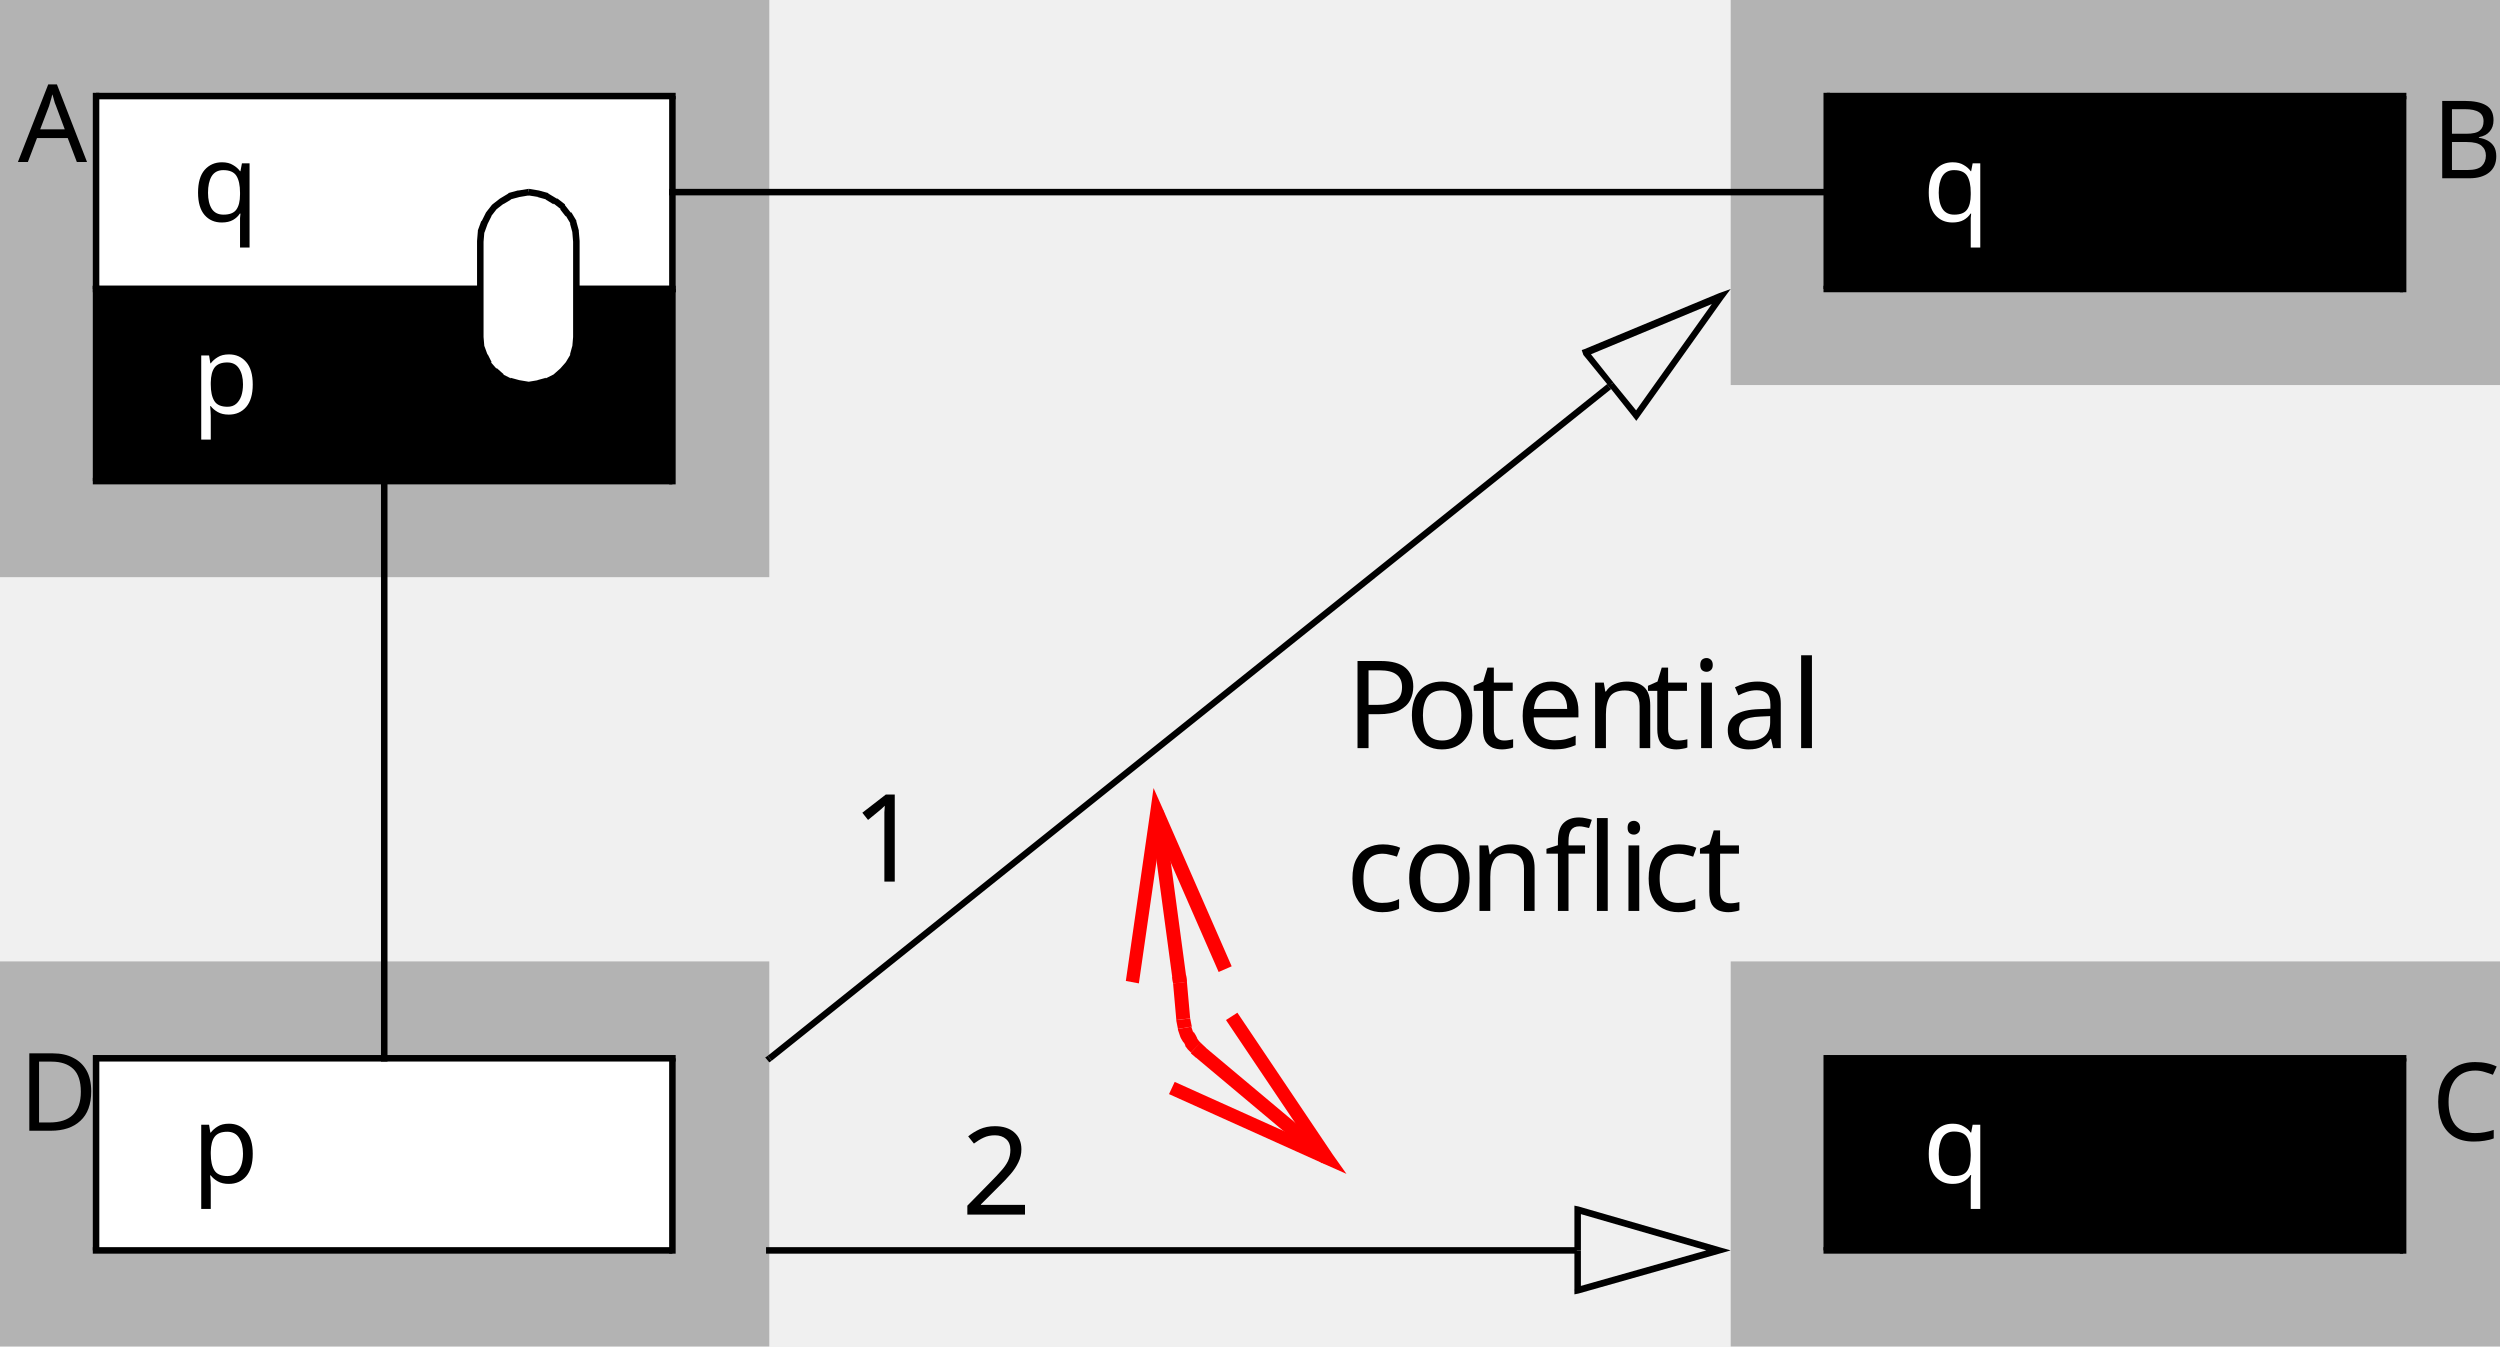
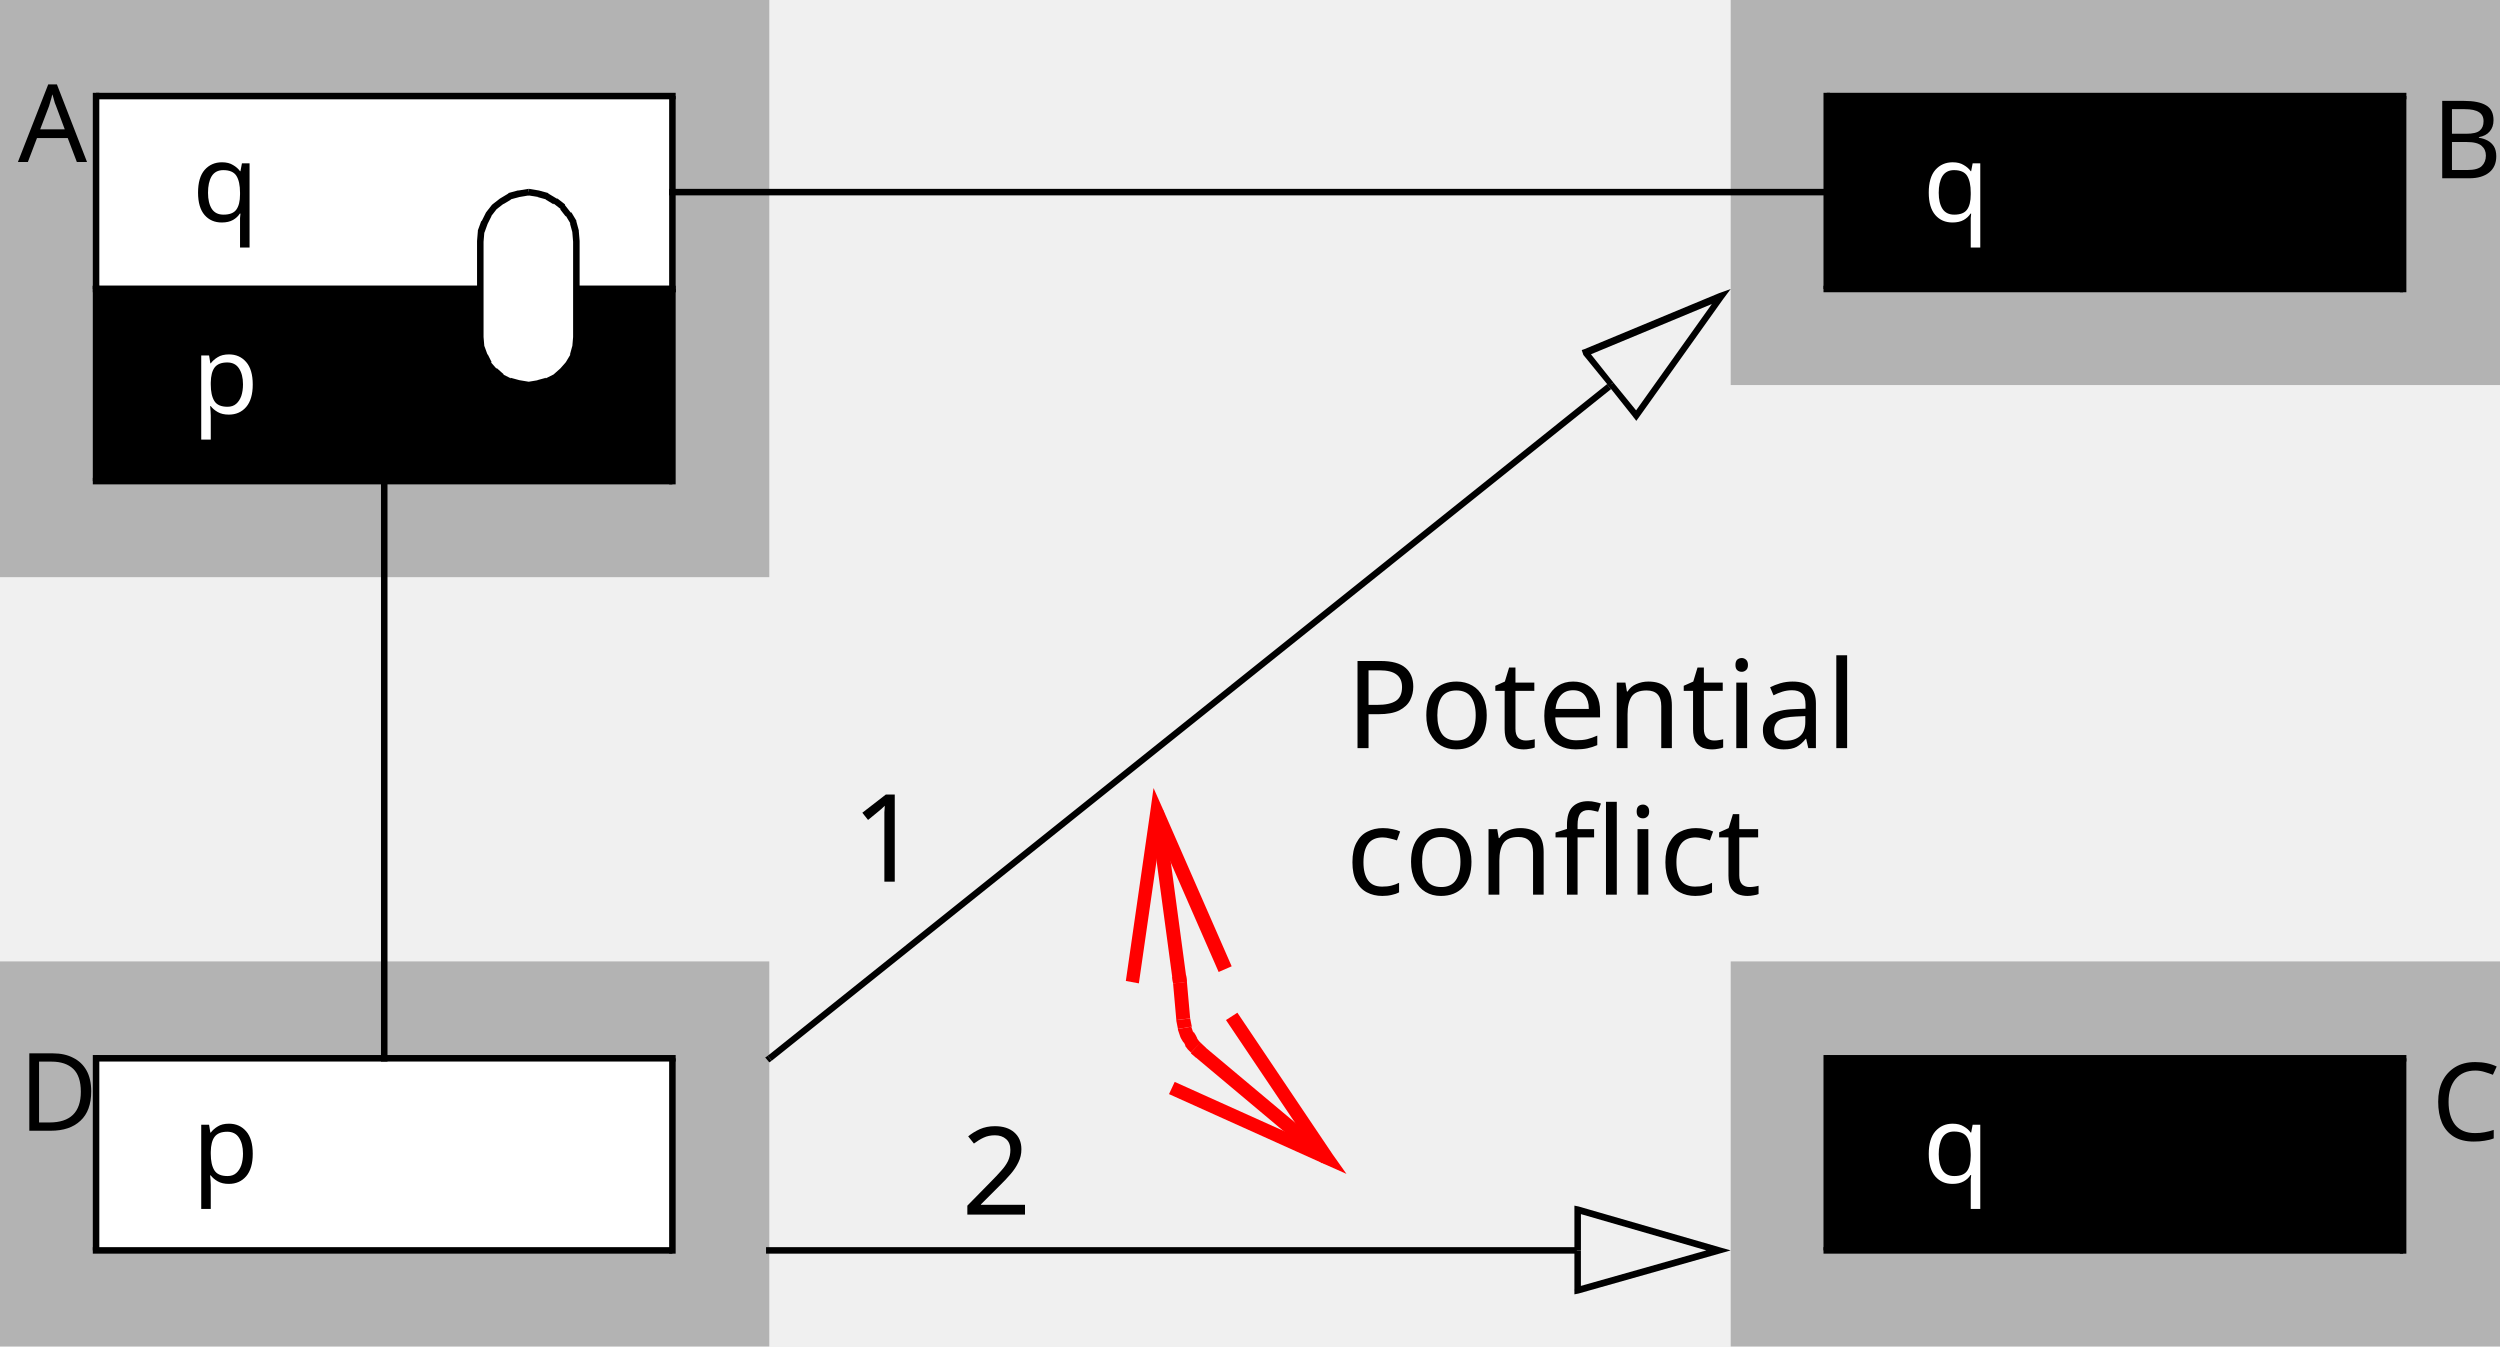
- <svg xmlns="http://www.w3.org/2000/svg" version="1.1" id="Layer_1" x="0px" y="0px" width="184.26px" height="99.24px" viewBox="0 0 184.26 99.24" style="enable-background:new 0 0 184.26 99.24;" xml:space="preserve">
-   <rect y="70.86" style="fill:#B3B3B3;" width="56.7" height="28.38" />
-   <rect x="127.56" style="fill:#B3B3B3;" width="56.7" height="28.38" />
-   <rect style="fill:#B3B3B3;" width="56.7" height="42.54" />
-   <text transform="matrix(1 0 0 1 1.3198 11.9399)" style="font-family:'ProductusSemibold'; font-size:7.98;">A</text>
-   <text transform="matrix(1 0 0 1 1.3794 83.3403)" style="font-family:'ProductusSemibold'; font-size:7.98;">D</text>
-   <text transform="matrix(1 0 0 1 179.2197 13.1401)" style="font-family:'ProductusSemibold'; font-size:7.98;">B</text>
-   <polyline points="116.04,92.16 116.04,88.86 116.34,88.92 126.72,91.92 127.56,92.16 126.72,92.4 116.34,95.34 116.04,95.4   116.04,95.1 116.22,94.86 126.6,91.92 126.72,92.4 126.6,92.4 116.22,89.4 116.34,88.92 116.52,89.16 116.52,92.16 " />
+ <svg xmlns="http://www.w3.org/2000/svg" version="1.1" id="Layer_1" x="0px" y="0px" width="184.26px" height="99.24px" viewBox="0 0 184.26 99.24" enable-background="new 0 0 184.26 99.24" xml:space="preserve">
+   <rect y="70.86" fill="#B3B3B3" width="56.7" height="28.38" />
+   <rect x="127.56" fill="#B3B3B3" width="56.7" height="28.38" />
+   <rect fill="#B3B3B3" width="56.7" height="42.54" />
+   <text transform="matrix(1 0 0 1 1.3198 11.9395)" font-family="'ProductusSemibold'" font-size="7.98">A</text>
+   <text transform="matrix(1 0 0 1 1.3794 83.3398)" font-family="'ProductusSemibold'" font-size="7.98">D</text>
+   <text transform="matrix(1 0 0 1 179.2197 13.1396)" font-family="'ProductusSemibold'" font-size="7.98">B</text>
+   <polyline points="116.04,92.16 116.04,88.86 116.34,88.92 126.72,91.92 127.56,92.16 126.72,92.399 116.34,95.34 116.04,95.399   116.04,95.101 116.22,94.86 126.601,91.92 126.72,92.399 126.601,92.399 116.22,89.399 116.34,88.92 116.521,89.16 116.521,92.16   " />
  <rect x="116.04" y="92.16" width="0.479" height="2.94" />
-   <rect x="56.46" y="91.92" width="59.76" height="0.48" />
+   <rect x="56.46" y="91.92" width="59.76" height="0.479" />
  <rect x="134.64" y="7.08" width="42.48" height="14.22" />
-   <rect x="134.64" y="6.84" width="42.72" height="0.48" />
+   <rect x="134.64" y="6.84" width="42.721" height="0.48" />
  <rect x="176.88" y="7.08" width="0.479" height="14.46" />
  <rect x="134.399" y="21.06" width="42.721" height="0.48" />
-   <rect x="134.399" y="6.84" width="0.48" height="14.46" />
-   <text transform="matrix(1 0 0 1 141.7197 16.3203)" style="fill:#FFFFFF; font-family:'ProductusBook'; font-size:7.98;">q</text>
-   <rect x="7.08" y="7.08" style="fill:#FFFFFF;" width="42.48" height="14.22" />
+   <rect x="134.399" y="6.84" width="0.479" height="14.46" />
+   <text transform="matrix(1 0 0 1 141.7197 16.3203)" fill="#FFFFFF" font-family="'ProductusBook'" font-size="7.98">q</text>
+   <rect x="7.08" y="7.08" fill="#FFFFFF" width="42.48" height="14.22" />
  <rect x="7.08" y="6.84" width="42.72" height="0.48" />
  <rect x="49.319" y="7.08" width="0.48" height="14.46" />
  <rect x="6.84" y="21.06" width="42.72" height="0.48" />
  <rect x="6.84" y="6.84" width="0.48" height="14.46" />
-   <text transform="matrix(1 0 0 1 14.1597 16.3203)" style="font-family:'ProductusOSGiBookc'; font-size:7.98;">q</text>
-   <polyline points="118.56,28.44 116.7,26.16 116.58,25.8 116.76,25.74 126.72,21.6 127.56,21.3 127.02,22.02 120.779,30.78   120.6,31.02 120.42,30.78 120.42,30.48 126.66,21.72 127.02,22.02 126.96,22.08 117,26.22 116.76,25.74 117.06,25.86 118.92,28.2   " />
-   <polyline points="120.42,30.78 118.56,28.44 118.92,28.2 120.779,30.48 " />
-   <polyline points="56.58,77.82 56.399,77.94 56.7,78.3 56.88,78.18 " />
-   <polyline points="118.439,28.32 118.62,28.2 118.92,28.56 118.74,28.68 " />
-   <polyline points="56.58,77.82 56.88,78.18 118.74,28.68 118.439,28.32 " />
+   <text transform="matrix(1 0 0 1 14.1597 16.3203)" font-family="'ProductusOSGiBookc'" font-size="7.98">q</text>
+   <polyline points="118.56,28.44 116.7,26.16 116.58,25.8 116.76,25.74 126.72,21.6 127.56,21.3 127.021,22.02 120.778,30.78   120.601,31.02 120.42,30.78 120.42,30.48 126.66,21.72 127.021,22.02 126.96,22.08 117,26.22 116.76,25.74 117.06,25.86   118.92,28.2 " />
+   <polyline points="120.42,30.78 118.56,28.44 118.92,28.2 120.778,30.48 " />
+   <polyline points="56.58,77.819 56.399,77.94 56.7,78.3 56.88,78.181 " />
+   <polyline points="118.438,28.32 118.62,28.2 118.92,28.56 118.74,28.68 " />
+   <polyline points="56.58,77.819 56.88,78.181 118.74,28.68 118.438,28.32 " />
  <rect x="7.08" y="21.3" width="42.48" height="14.16" />
  <rect x="7.08" y="21.06" width="42.72" height="0.48" />
  <rect x="49.319" y="21.3" width="0.48" height="14.4" />
  <rect x="6.84" y="35.22" width="42.72" height="0.48" />
  <rect x="6.84" y="21.06" width="0.48" height="14.4" />
-   <text transform="matrix(1 0 0 1 14.1597 30.48)" style="fill:#FFFFFF; font-family:'ProductusBook'; font-size:7.98;">p</text>
-   <polyline style="fill-rule:evenodd;clip-rule:evenodd;fill:#FFFFFF;" points="38.939,14.16 38.22,14.28 37.56,14.46 36.96,14.82   36.42,15.24 36,15.78 35.7,16.38 35.46,17.04 35.399,17.76 35.399,24.84 35.46,25.56 35.7,26.22 36,26.82 36.42,27.3 36.96,27.78   37.56,28.08 38.22,28.26 38.939,28.38 39.66,28.26 40.319,28.08 40.92,27.78 41.46,27.3 41.88,26.82 42.24,26.22 42.42,25.56   42.479,24.84 42.479,17.76 42.42,17.04 42.24,16.38 41.88,15.78 41.46,15.24 40.92,14.82 40.319,14.46 39.66,14.28 38.939,14.16 " />
+   <text transform="matrix(1 0 0 1 14.1597 30.4805)" fill="#FFFFFF" font-family="'ProductusBook'" font-size="7.98">p</text>
+   <polyline fill="#FFFFFF" points="38.939,14.16 38.22,14.28 37.56,14.46 36.96,14.82 36.42,15.24 36,15.78 35.7,16.38 35.46,17.04   35.399,17.76 35.399,24.84 35.46,25.56 35.7,26.22 36,26.82 36.42,27.3 36.96,27.78 37.56,28.08 38.22,28.26 38.939,28.38   39.66,28.26 40.319,28.08 40.92,27.78 41.46,27.3 41.88,26.82 42.24,26.22 42.42,25.56 42.479,24.84 42.479,17.76 42.42,17.04   42.24,16.38 41.88,15.78 41.46,15.24 40.92,14.82 40.319,14.46 39.66,14.28 38.939,14.16 " />
  <polyline points="39,14.4 38.279,14.52 37.62,14.7 37.68,14.7 37.08,15.06 37.14,15 36.6,15.42 36.18,15.96 36.24,15.9 35.939,16.5   35.7,17.16 35.7,17.1 35.64,17.82 35.64,17.76 35.64,24.84 35.7,25.56 35.7,25.5 35.939,26.16 35.939,26.1 36.24,26.7 36.18,26.7   36.6,27.18 36.6,27.12 37.14,27.6 37.08,27.6 37.68,27.9 37.62,27.84 38.279,28.02 39,28.14 38.939,28.14 39.66,28.02 39.6,28.02   40.26,27.84 40.2,27.9 40.8,27.6 41.34,27.12 41.279,27.18 41.7,26.7 42.06,26.1 42,26.16 42.18,25.5 42.18,25.56 42.24,24.84   42.24,17.76 42.24,17.82 42.18,17.1 42,16.44 42.06,16.5 41.7,15.9 41.7,15.96 41.279,15.42 41.34,15.42 40.8,15 40.8,15.06   40.2,14.7 40.26,14.7 39.6,14.52 39.66,14.52 38.939,14.4 39,13.92 39.72,14.04 40.38,14.22 40.439,14.28 41.04,14.64 41.1,14.64   41.64,15.06 41.64,15.12 42.06,15.66 42.12,15.66 42.479,16.26 42.479,16.32 42.66,16.98 42.66,17.04 42.72,17.76 42.72,24.9   42.66,25.62 42.479,26.28 42.479,26.34 42.12,26.94 42.06,27 41.64,27.48 41.1,27.96 41.04,28.02 40.439,28.32 40.38,28.32   39.72,28.5 39,28.62 38.939,28.62 38.22,28.5 38.16,28.5 37.5,28.32 37.439,28.32 36.84,28.02 36.84,27.96 36.3,27.48 36.24,27.48   35.819,27 35.819,26.94 35.52,26.34 35.46,26.34 35.22,25.68 35.22,25.62 35.16,24.9 35.16,17.76 35.22,17.04 35.22,16.98   35.46,16.32 35.52,16.26 35.819,15.66 36.24,15.12 36.3,15.06 36.84,14.64 37.439,14.28 37.5,14.22 38.16,14.04 38.22,14.04   38.939,13.92 " />
  <polyline points="38.939,14.4 39,14.4 38.939,13.92 39,13.92 " />
-   <rect x="127.56" y="70.86" style="fill:#B3B3B3;" width="56.7" height="28.38" />
-   <text transform="matrix(1 0 0 1 179.2197 84.0601)" style="font-family:'ProductusSemibold'; font-size:7.98;">C</text>
+   <rect x="127.56" y="70.86" fill="#B3B3B3" width="56.7" height="28.38" />
+   <text transform="matrix(1 0 0 1 179.2197 84.0605)" font-family="'ProductusSemibold'" font-size="7.98">C</text>
  <rect x="134.64" y="78" width="42.48" height="14.16" />
-   <rect x="134.64" y="77.76" width="42.72" height="0.48" />
-   <rect x="176.88" y="78" width="0.479" height="14.4" />
-   <rect x="134.399" y="91.92" width="42.721" height="0.48" />
-   <rect x="134.399" y="77.76" width="0.48" height="14.4" />
-   <text transform="matrix(1 0 0 1 141.7197 87.1802)" style="fill:#FFFFFF; font-family:'ProductusBook'; font-size:7.98;">q</text>
+   <rect x="134.64" y="77.76" width="42.721" height="0.48" />
+   <rect x="176.88" y="78" width="0.479" height="14.399" />
+   <rect x="134.399" y="91.92" width="42.721" height="0.479" />
+   <rect x="134.399" y="77.76" width="0.479" height="14.4" />
+   <text transform="matrix(1 0 0 1 141.7197 87.1797)" fill="#FFFFFF" font-family="'ProductusBook'" font-size="7.98">q</text>
  <rect x="49.319" y="13.92" width="85.561" height="0.48" />
-   <rect x="7.08" y="78" style="fill:#FFFFFF;" width="42.48" height="14.16" />
+   <rect x="7.08" y="78" fill="#FFFFFF" width="42.48" height="14.16" />
  <rect x="7.08" y="77.76" width="42.72" height="0.48" />
-   <rect x="49.319" y="78" width="0.48" height="14.4" />
-   <rect x="6.84" y="91.92" width="42.72" height="0.48" />
+   <rect x="49.319" y="78" width="0.48" height="14.399" />
+   <rect x="6.84" y="91.92" width="42.72" height="0.479" />
  <rect x="6.84" y="77.76" width="0.48" height="14.4" />
-   <text transform="matrix(1 0 0 1 14.1597 87.1802)" style="font-family:'ProductusOSGiBookc'; font-size:7.98;">p</text>
+   <text transform="matrix(1 0 0 1 14.1597 87.1797)" font-family="'ProductusOSGiBookc'" font-size="7.98">p</text>
  <rect x="28.08" y="78" width="0.48" height="0.24" />
  <rect x="28.08" y="35.22" width="0.48" height="42.78" />
-   <polyline style="fill:#FF0000;" points="86.46,72.48 87.479,72.36 85.8,59.88 84.779,60 " />
-   <polyline style="fill:#FF0000;" points="82.979,72.3 83.939,72.48 85.74,60 85.74,59.7 85.02,58.08 84.779,59.82 " />
-   <polyline style="fill:#FF0000;" points="85.74,59.7 84.779,60.12 89.819,71.64 90.779,71.22 " />
-   <polyline style="fill:#FF0000;" points="88.439,76.86 87.779,77.64 97.439,85.74 98.1,84.96 " />
-   <polyline style="fill:#FF0000;" points="91.2,74.64 90.359,75.18 97.38,85.62 97.62,85.8 99.24,86.52 98.22,85.08 " />
-   <polyline style="fill:#FF0000;" points="97.62,85.8 98.04,84.9 86.58,79.74 86.16,80.64 " />
-   <polyline style="fill:#FF0000;" points="87.779,77.58 88.14,77.94 88.859,77.22 88.5,76.86 " />
-   <polyline style="fill:#FF0000;" points="87.779,77.58 87.54,77.34 87.359,77.1 87.359,77.04 87.24,76.8 87.24,76.86 87.06,76.56   87,76.44 86.819,75.9 86.819,75.84 87.84,75.66 87.779,75.6 87.96,76.14 87.96,76.02 88.14,76.32 88.26,76.56 88.2,76.5   88.38,76.74 88.319,76.68 88.5,76.86 " />
-   <polyline style="fill:#FF0000;" points="86.819,75.84 86.7,75.24 86.7,75.18 87.72,75.06 87.84,75.66 " />
-   <polyline style="fill:#FF0000;" points="86.46,72.48 86.399,72 87.42,71.88 87.479,72.36 " />
-   <polyline style="fill:#FF0000;" points="86.7,75.18 87.72,75.06 87.479,72.36 86.46,72.48 " />
-   <text transform="matrix(1 0 0 1 99.1797 55.1401)">
-     <tspan x="0" y="0" style="font-family:'ProductusOSGiBookc'; font-size:9;">P</tspan>
-     <tspan x="4.383" y="0" style="font-family:'ProductusOSGiBookc'; font-size:9;">o</tspan>
-     <tspan x="9.297" y="0" style="font-family:'ProductusOSGiBookc'; font-size:9;">ten</tspan>
-     <tspan x="22.14" y="0" style="font-family:'ProductusOSGiBookc'; font-size:9;">t</tspan>
-     <tspan x="25.434" y="0" style="font-family:'ProductusOSGiBookc'; font-size:9;">ial</tspan>
-     <tspan x="34.775" y="0" style="font-family:'ProductusOSGiBookc'; font-size:9;"> </tspan>
+   <polyline fill="#FF0000" points="86.46,72.479 87.479,72.36 85.8,59.88 84.779,60 " />
+   <polyline fill="#FF0000" points="82.979,72.3 83.939,72.479 85.74,60 85.74,59.7 85.02,58.08 84.779,59.819 " />
+   <polyline fill="#FF0000" points="85.74,59.7 84.779,60.12 89.819,71.64 90.779,71.22 " />
+   <polyline fill="#FF0000" points="88.439,76.86 87.779,77.64 97.438,85.74 98.101,84.96 " />
+   <polyline fill="#FF0000" points="91.2,74.64 90.359,75.181 97.38,85.62 97.62,85.8 99.24,86.521 98.22,85.08 " />
+   <polyline fill="#FF0000" points="97.62,85.8 98.04,84.899 86.58,79.74 86.16,80.64 " />
+   <polyline fill="#FF0000" points="87.779,77.58 88.14,77.94 88.859,77.22 88.5,76.86 " />
+   <polyline fill="#FF0000" points="87.779,77.58 87.54,77.34 87.359,77.101 87.359,77.04 87.24,76.8 87.24,76.86 87.06,76.56   87,76.44 86.819,75.899 86.819,75.84 87.84,75.66 87.779,75.601 87.96,76.14 87.96,76.021 88.14,76.319 88.26,76.56 88.2,76.5   88.38,76.74 88.319,76.681 88.5,76.86 " />
+   <polyline fill="#FF0000" points="86.819,75.84 86.7,75.24 86.7,75.181 87.72,75.06 87.84,75.66 " />
+   <polyline fill="#FF0000" points="86.46,72.479 86.399,72 87.42,71.88 87.479,72.36 " />
+   <polyline fill="#FF0000" points="86.7,75.181 87.72,75.06 87.479,72.36 86.46,72.479 " />
+   <text transform="matrix(1 0 0 1 99.1797 55.1396)" enable-background="new    ">
+     <tspan x="0" y="0" font-family="'ProductusOSGiBookc'" font-size="9">Potential</tspan>
+     <tspan x="0" y="10.8" font-family="'ProductusOSGiBookc'" font-size="9">conflict</tspan>
  </text>
-   <text transform="matrix(1 0 0 1 99.1797 67.1396)">
-     <tspan x="0" y="0" style="font-family:'ProductusOSGiBookc'; font-size:9;">c</tspan>
-     <tspan x="4.185" y="0" style="font-family:'ProductusOSGiBookc'; font-size:9;">o</tspan>
-     <tspan x="9.099" y="0" style="font-family:'ProductusOSGiBookc'; font-size:9;">nfli</tspan>
-     <tspan x="21.833" y="0" style="font-family:'ProductusOSGiBookc'; font-size:9;">c</tspan>
-     <tspan x="25.974" y="0" style="font-family:'ProductusOSGiBookc'; font-size:9;">t</tspan>
-   </text>
-   <text transform="matrix(1 0 0 1 62.7598 64.98)" style="font-family:'ProductusOSGiBookc'; font-size:9;">1</text>
-   <text transform="matrix(1 0 0 1 70.8594 89.52)" style="font-family:'ProductusOSGiBookc'; font-size:9;">2</text>
+   <text transform="matrix(1 0 0 1 62.7598 64.9805)" font-family="'ProductusOSGiBookc'" font-size="9">1</text>
+   <text transform="matrix(1 0 0 1 70.8594 89.5195)" font-family="'ProductusOSGiBookc'" font-size="9">2</text>
</svg>
